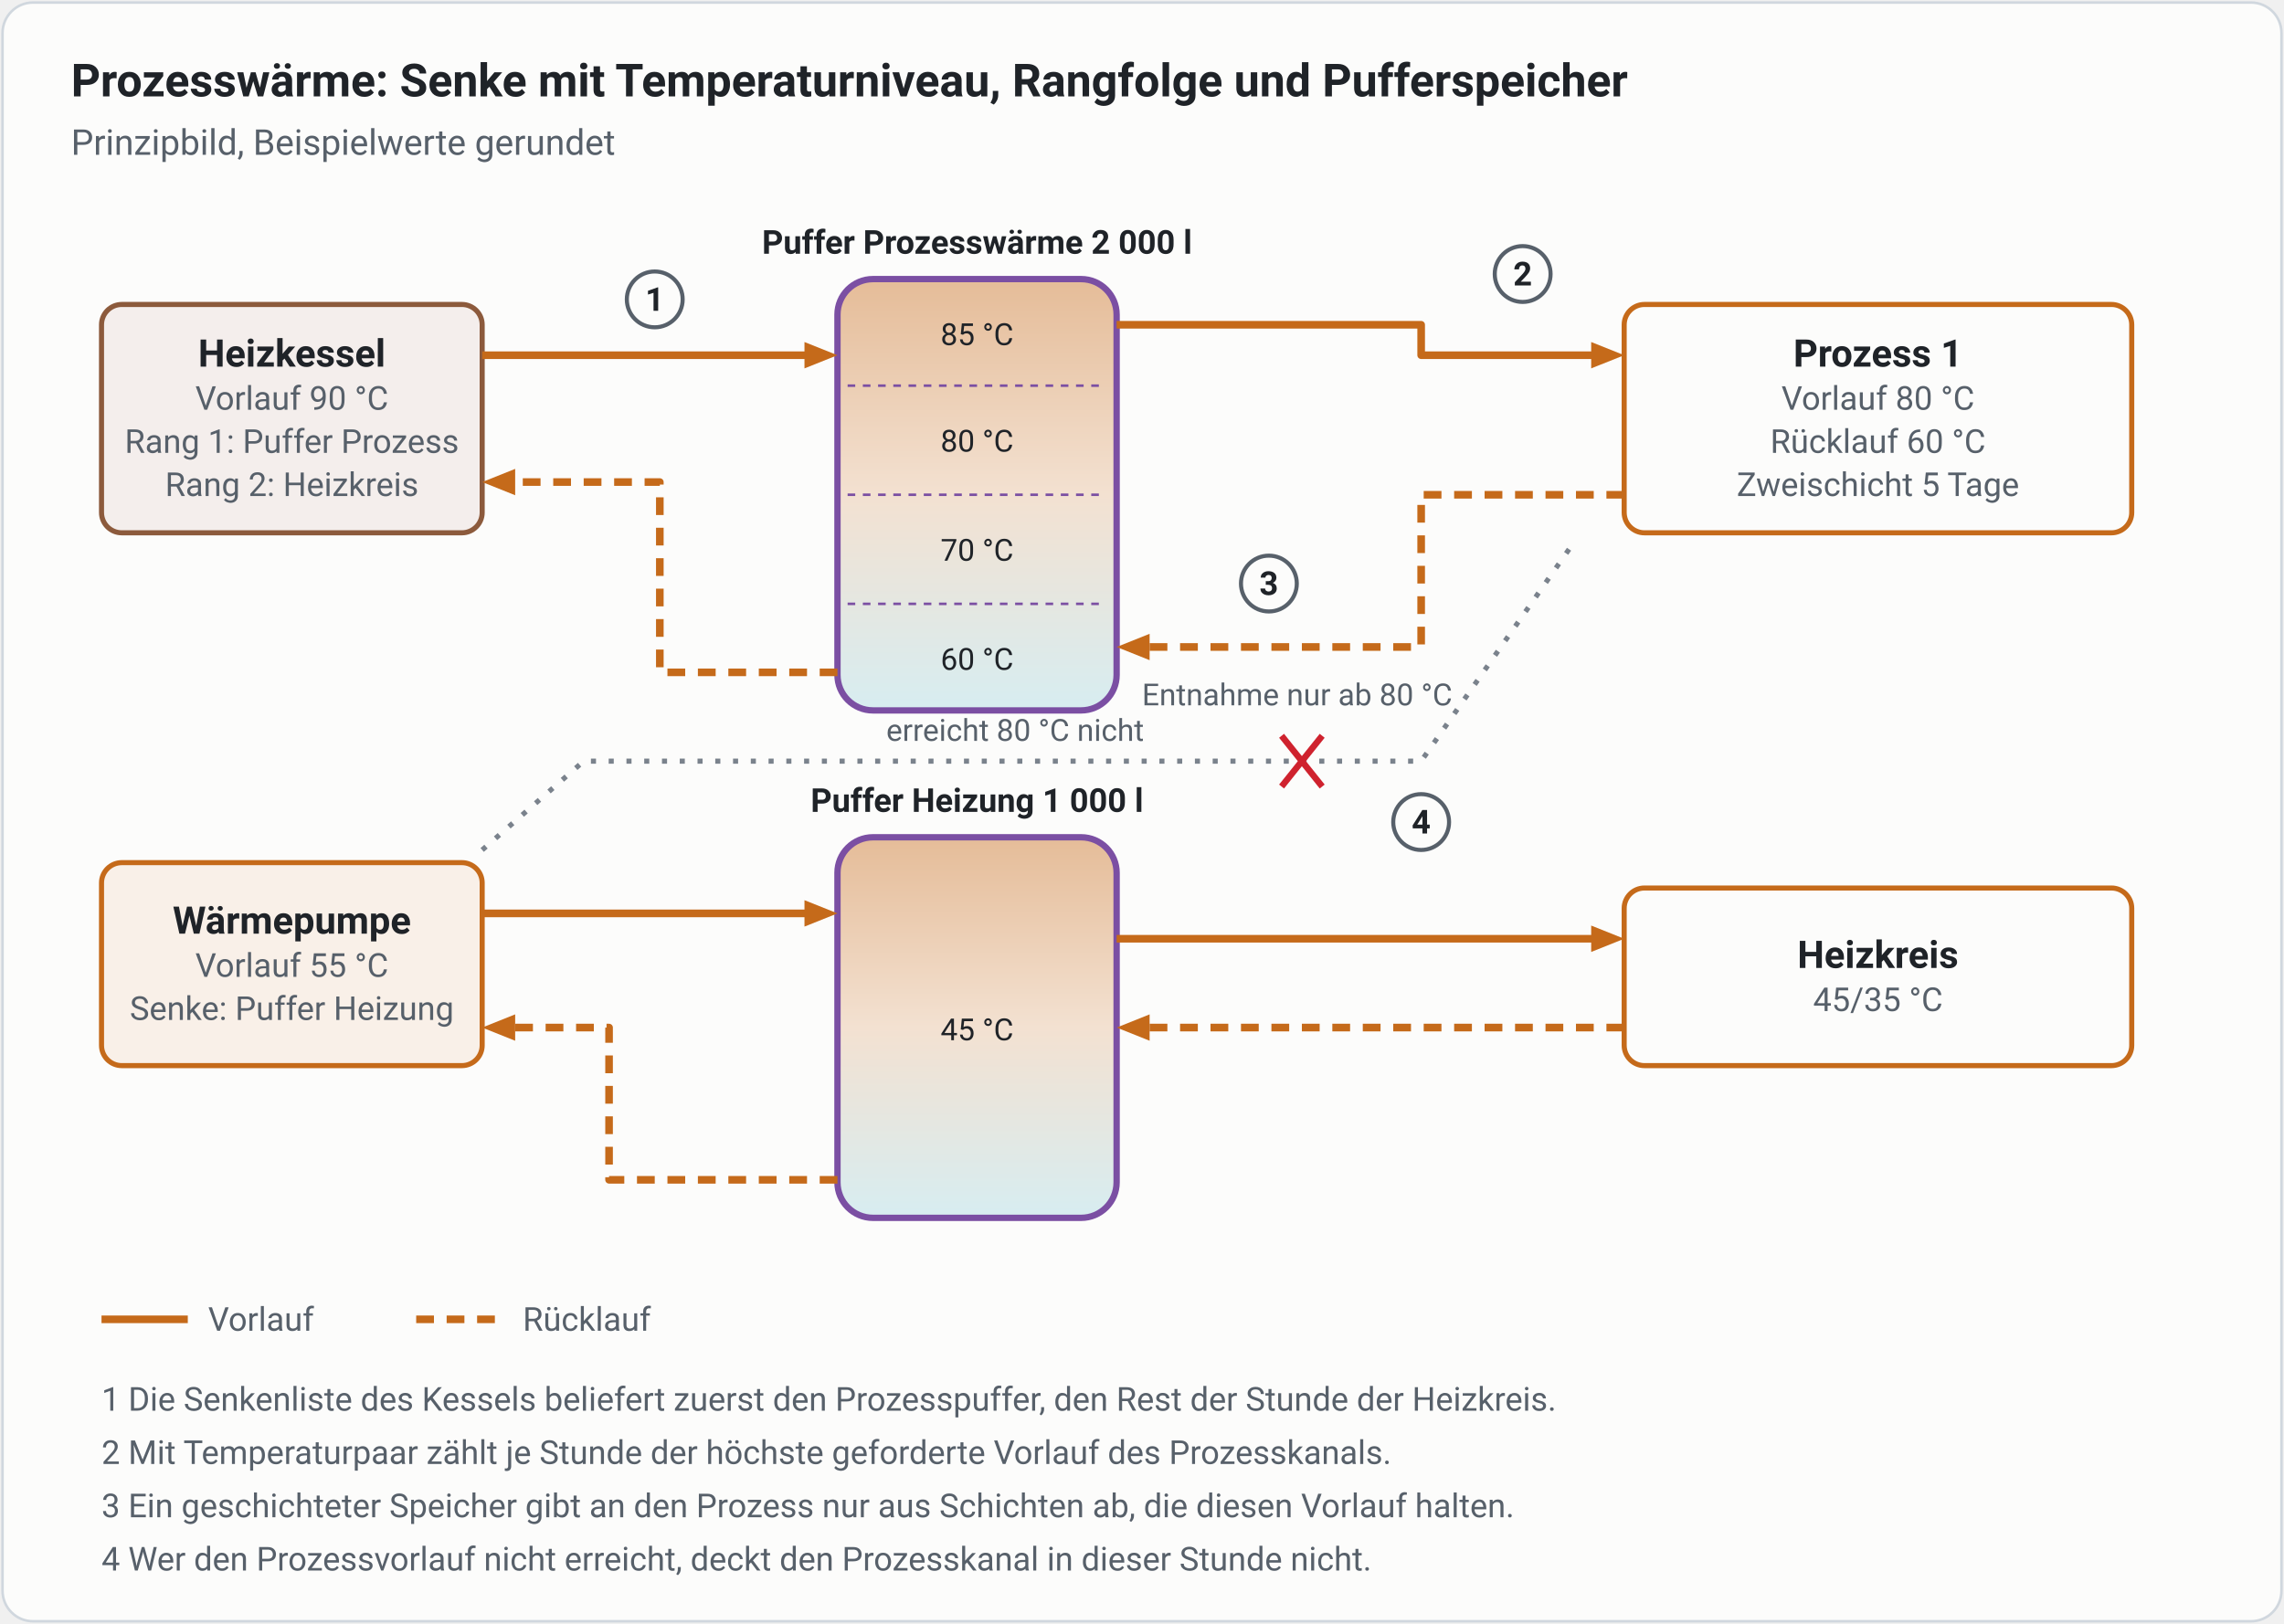
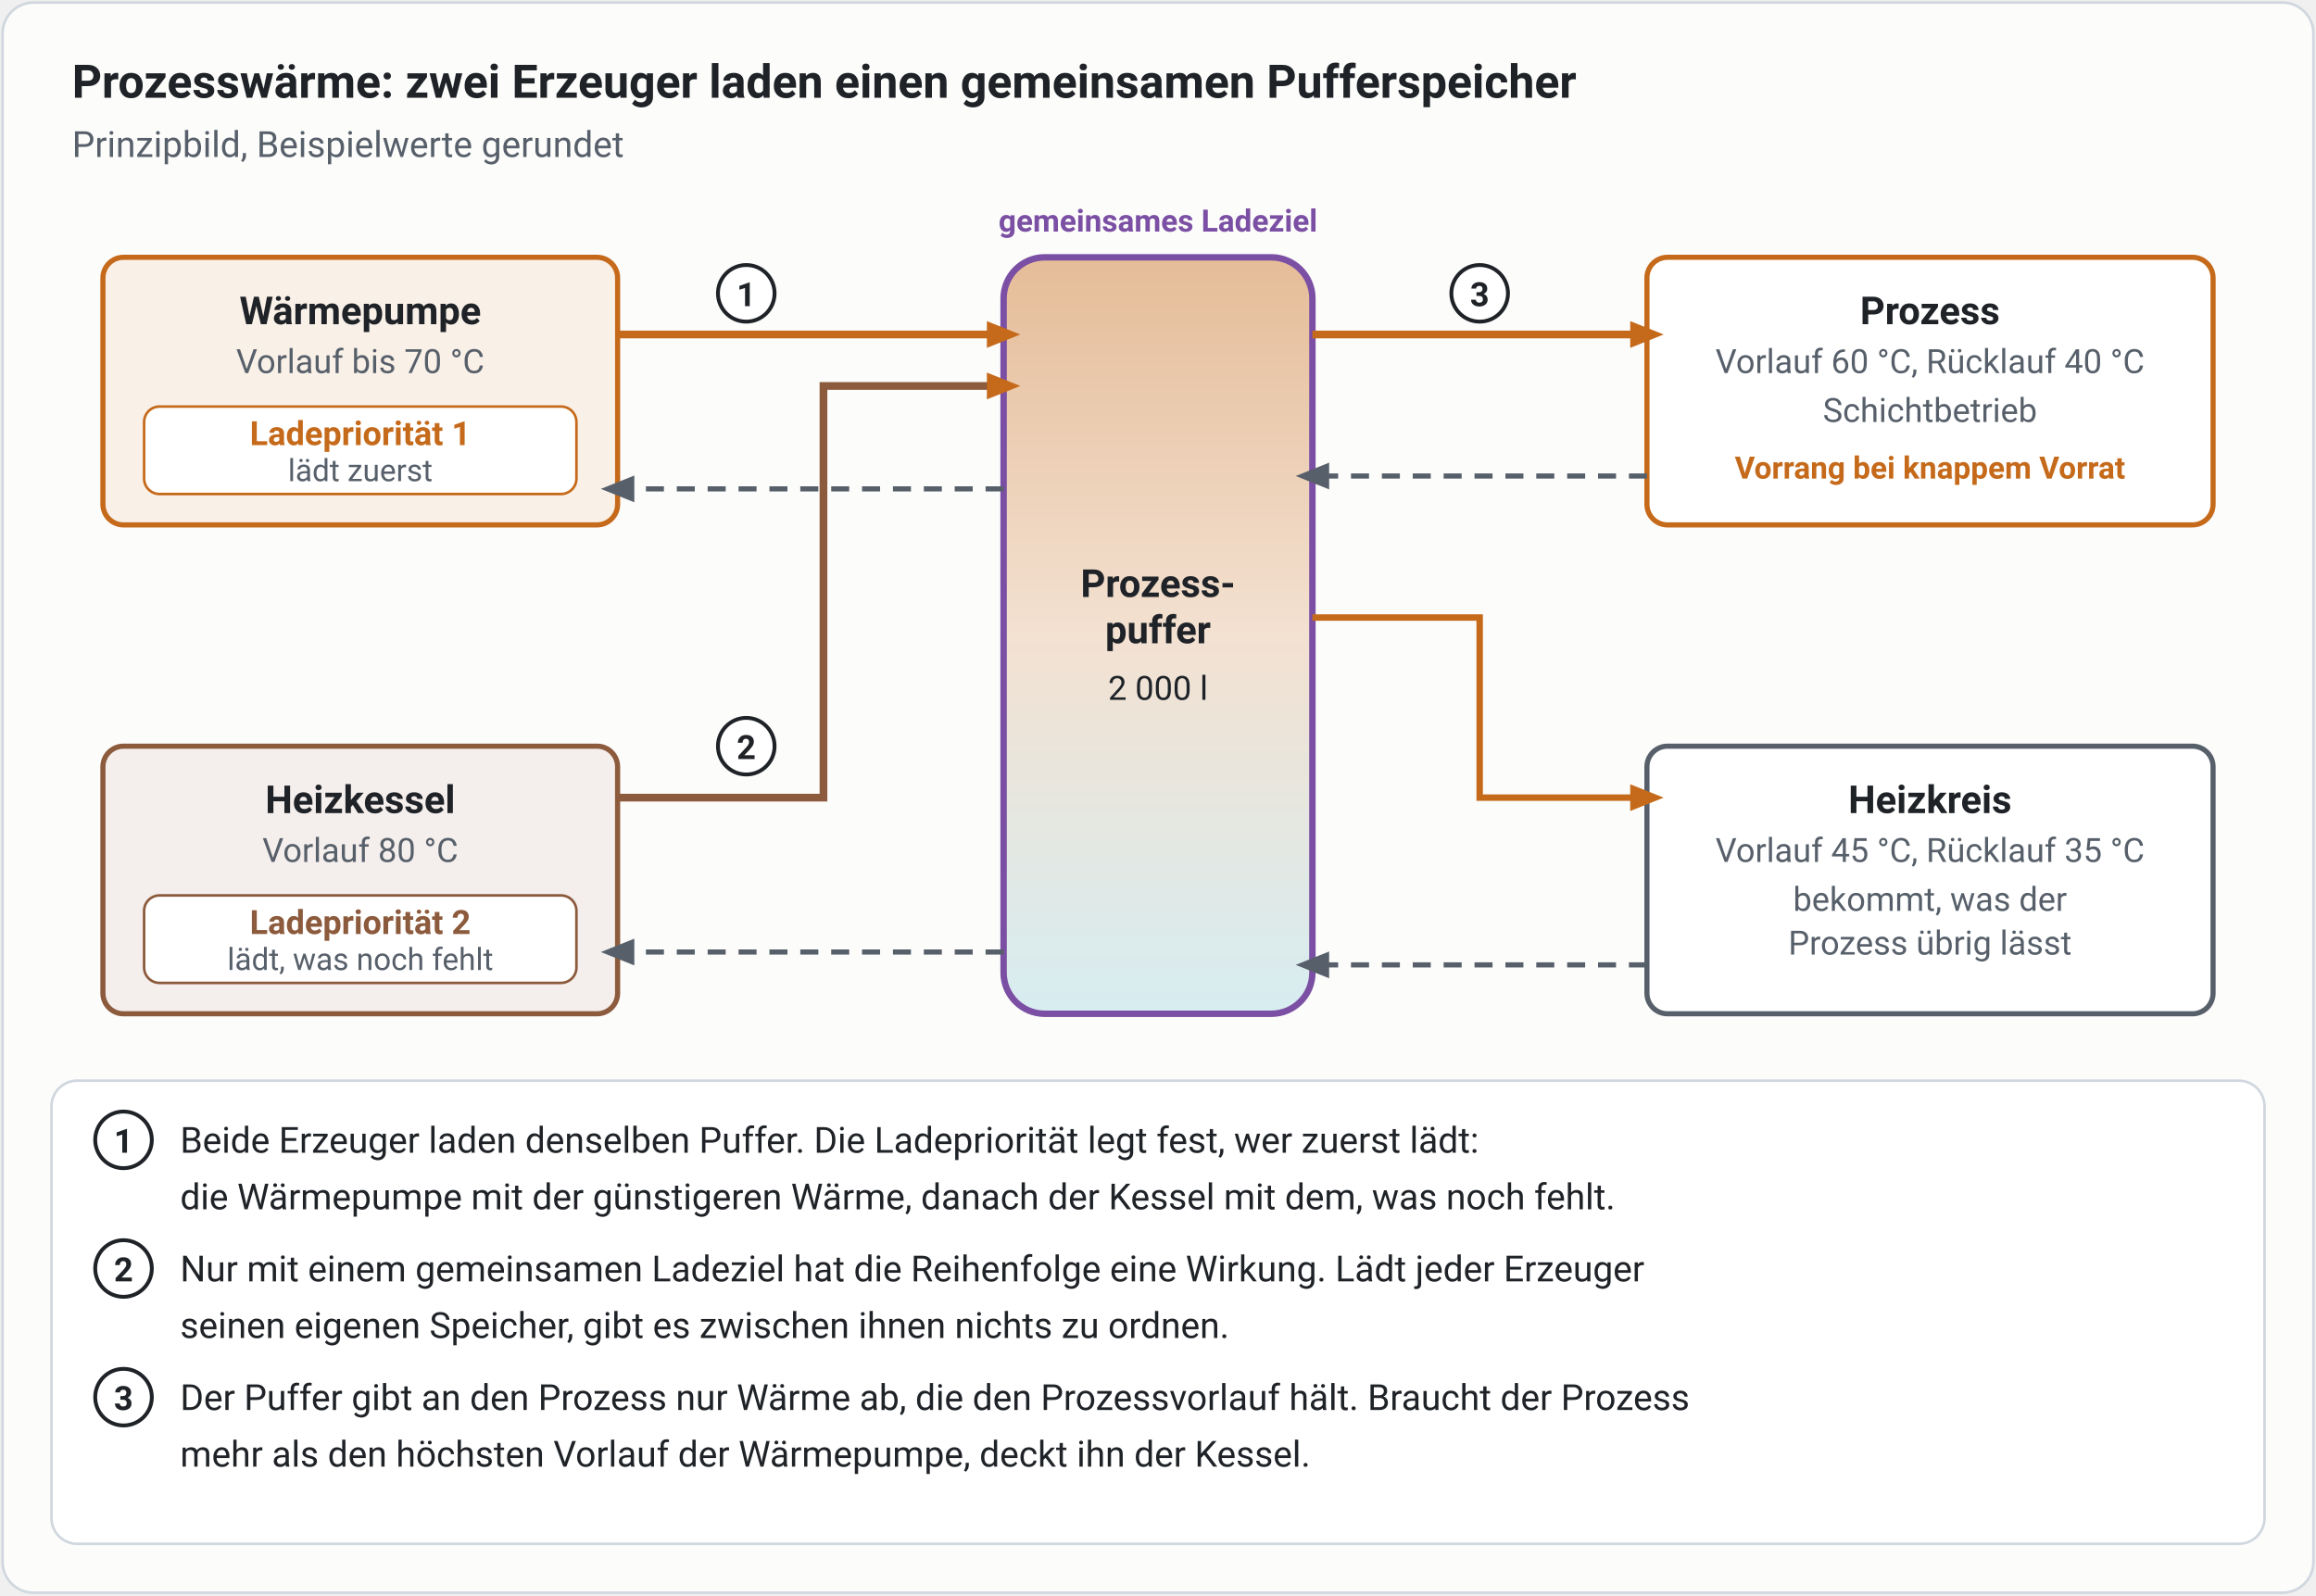
- <svg xmlns="http://www.w3.org/2000/svg" width="900" height="640" viewBox="0 0 900 640" font-family="system-ui, -apple-system, Segoe UI, Roboto, sans-serif">
+ <svg xmlns="http://www.w3.org/2000/svg" width="900" height="620" viewBox="0 0 900 620" font-family="system-ui, -apple-system, Segoe UI, Roboto, sans-serif">
  <defs>
    <linearGradient id="schichtung" x1="0" y1="0" x2="0" y2="1">
      <stop offset="0" stop-color="#e5bc98" />
      <stop offset="0.5" stop-color="#f3e1d1" />
      <stop offset="1" stop-color="#d7edf1" />
    </linearGradient>
    <marker id="pfeil-1" viewBox="0 0 10 10" refX="5" refY="5" markerWidth="13" markerHeight="13" markerUnits="userSpaceOnUse" orient="auto">
      <path d="M0,1 L10,5 L0,9 Z" fill="#c56a1a" />
    </marker>
    <marker id="pfeil-2" viewBox="0 0 10 10" refX="5" refY="5" markerWidth="13" markerHeight="13" markerUnits="userSpaceOnUse" orient="auto">
      <path d="M0,1 L10,5 L0,9 Z" fill="#57606a" />
    </marker>
    <marker id="pfeil-3" viewBox="0 0 10 10" refX="5" refY="5" markerWidth="13" markerHeight="13" markerUnits="userSpaceOnUse" orient="auto">
      <path d="M0,1 L10,5 L0,9 Z" fill="#1f9bb0" />
    </marker>
    <marker id="pfeil-4" viewBox="0 0 10 10" refX="5" refY="5" markerWidth="13" markerHeight="13" markerUnits="userSpaceOnUse" orient="auto">
      <path d="M0,1 L10,5 L0,9 Z" fill="#7b4fa3" />
    </marker>
  </defs>
-   <rect x="1" y="1" width="898" height="638" rx="12" fill="#fcfcfb" stroke="#d0d7de" stroke-width="1" />
-   <text x="28" y="38" font-size="18" fill="#1f2328" text-anchor="start" font-weight="600">Prozesswärme: Senke mit Temperaturniveau, Rangfolge und Pufferspeicher</text>
+   <rect x="1" y="1" width="898" height="618" rx="12" fill="#fcfcfb" stroke="#d0d7de" stroke-width="1" />
+   <text x="28" y="38" font-size="18" fill="#1f2328" text-anchor="start" font-weight="600">Prozesswärme: zwei Erzeuger laden einen gemeinsamen Pufferspeicher</text>
  <text x="28" y="61" font-size="14" fill="#57606a" text-anchor="start">Prinzipbild, Beispielwerte gerundet</text>
-   <rect x="40" y="120" width="150" height="90" rx="8" fill="#f4eeec" stroke="#8c5a3c" stroke-width="2" />
-   <text x="115.0" y="144.5" font-size="15" fill="#1f2328" text-anchor="middle" font-weight="600">Heizkessel</text>
-   <text x="115.0" y="161.5" font-size="13" fill="#57606a" text-anchor="middle">Vorlauf 90 °C</text>
-   <text x="115.0" y="178.5" font-size="13" fill="#57606a" text-anchor="middle">Rang 1: Puffer Prozess</text>
-   <text x="115.0" y="195.5" font-size="13" fill="#57606a" text-anchor="middle">Rang 2: Heizkreis</text>
-   <rect x="40" y="340" width="150" height="80" rx="8" fill="#f9f0e8" stroke="#c56a1a" stroke-width="2" />
-   <text x="115.0" y="368.0" font-size="15" fill="#1f2328" text-anchor="middle" font-weight="600">Wärmepumpe</text>
-   <text x="115.0" y="385.0" font-size="13" fill="#57606a" text-anchor="middle">Vorlauf 55 °C</text>
-   <text x="115.0" y="402.0" font-size="13" fill="#57606a" text-anchor="middle">Senke: Puffer Heizung</text>
-   <rect x="330" y="110" width="110" height="170" rx="14" fill="url(#schichtung)" stroke="#7b4fa3" stroke-width="2.5" />
-   <line x1="334" y1="152" x2="436" y2="152" stroke="#7b4fa3" stroke-width="1" stroke-dasharray="3 3" />
-   <line x1="334" y1="195" x2="436" y2="195" stroke="#7b4fa3" stroke-width="1" stroke-dasharray="3 3" />
-   <line x1="334" y1="238" x2="436" y2="238" stroke="#7b4fa3" stroke-width="1" stroke-dasharray="3 3" />
-   <text x="385.0" y="136" font-size="12" fill="#1f2328" text-anchor="middle">85 °C</text>
-   <text x="385.0" y="178" font-size="12" fill="#1f2328" text-anchor="middle">80 °C</text>
-   <text x="385.0" y="221" font-size="12" fill="#1f2328" text-anchor="middle">70 °C</text>
-   <text x="385.0" y="264" font-size="12" fill="#1f2328" text-anchor="middle">60 °C</text>
-   <text x="385" y="100" font-size="13" fill="#1f2328" text-anchor="middle" font-weight="600">Puffer Prozesswärme 2 000 l</text>
-   <text x="450" y="278" font-size="12" fill="#57606a" text-anchor="start">Entnahme nur ab 80 °C</text>
-   <path d="M190,140 L323.5,140" fill="none" stroke="#c56a1a" stroke-width="3" stroke-linejoin="round" marker-end="url(#pfeil-1)" />
-   <path d="M330,265 L260,265 L260,190 L196.5,190" fill="none" stroke="#c56a1a" stroke-width="3" stroke-linejoin="round" stroke-dasharray="7 5" marker-end="url(#pfeil-1)" />
-   <circle cx="258" cy="118" r="11" fill="#fcfcfb" stroke="#57606a" stroke-width="1.6" />
-   <text x="258" y="122.5" font-size="13" fill="#1f2328" text-anchor="middle" font-weight="600">1</text>
-   <rect x="640" y="120" width="200" height="90" rx="8" fill="#fcfcfb" stroke="#c56a1a" stroke-width="2" />
-   <text x="740.0" y="144.5" font-size="15" fill="#1f2328" text-anchor="middle" font-weight="600">Prozess 1</text>
-   <text x="740.0" y="161.5" font-size="13" fill="#57606a" text-anchor="middle">Vorlauf 80 °C</text>
-   <text x="740.0" y="178.5" font-size="13" fill="#57606a" text-anchor="middle">Rücklauf 60 °C</text>
-   <text x="740.0" y="195.5" font-size="13" fill="#57606a" text-anchor="middle">Zweischicht 5 Tage</text>
-   <path d="M440,128 L560,128 L560,140 L633.5,140" fill="none" stroke="#c56a1a" stroke-width="3" stroke-linejoin="round" marker-end="url(#pfeil-1)" />
-   <path d="M640,195 L560,195 L560,255 L446.5,255" fill="none" stroke="#c56a1a" stroke-width="3" stroke-linejoin="round" stroke-dasharray="7 5" marker-end="url(#pfeil-1)" />
-   <circle cx="600" cy="108" r="11" fill="#fcfcfb" stroke="#57606a" stroke-width="1.6" />
-   <text x="600" y="112.5" font-size="13" fill="#1f2328" text-anchor="middle" font-weight="600">2</text>
-   <circle cx="500" cy="230" r="11" fill="#fcfcfb" stroke="#57606a" stroke-width="1.6" />
-   <text x="500" y="234.5" font-size="13" fill="#1f2328" text-anchor="middle" font-weight="600">3</text>
-   <rect x="330" y="330" width="110" height="150" rx="14" fill="url(#schichtung)" stroke="#7b4fa3" stroke-width="2.5" />
-   <text x="385.0" y="410" font-size="12" fill="#1f2328" text-anchor="middle">45 °C</text>
-   <text x="385" y="320" font-size="13" fill="#1f2328" text-anchor="middle" font-weight="600">Puffer Heizung 1 000 l</text>
-   <path d="M190,360 L323.5,360" fill="none" stroke="#c56a1a" stroke-width="3" stroke-linejoin="round" marker-end="url(#pfeil-1)" />
-   <path d="M330,465 L240,465 L240,405 L196.5,405" fill="none" stroke="#c56a1a" stroke-width="3" stroke-linejoin="round" stroke-dasharray="7 5" marker-end="url(#pfeil-1)" />
-   <rect x="640" y="350" width="200" height="70" rx="8" fill="#fcfcfb" stroke="#c56a1a" stroke-width="2" />
-   <text x="740.0" y="381.5" font-size="15" fill="#1f2328" text-anchor="middle" font-weight="600">Heizkreis</text>
-   <text x="740.0" y="398.5" font-size="13" fill="#57606a" text-anchor="middle">45/35 °C</text>
-   <path d="M440,370 L633.5,370" fill="none" stroke="#c56a1a" stroke-width="3" stroke-linejoin="round" marker-end="url(#pfeil-1)" />
-   <path d="M640,405 L446.5,405" fill="none" stroke="#c56a1a" stroke-width="3" stroke-linejoin="round" stroke-dasharray="7 5" marker-end="url(#pfeil-1)" />
-   <path d="M190,335 L230,300 L560,300 L620,214" fill="none" stroke="#7a828c" stroke-width="2" stroke-dasharray="2 5" />
-   <path d="M505,290 L521,310 M521,290 L505,310" stroke="#cf222e" stroke-width="2.5" />
-   <text x="400" y="292" font-size="12" fill="#57606a" text-anchor="middle">erreicht 80 °C nicht</text>
-   <circle cx="560" cy="324" r="11" fill="#fcfcfb" stroke="#57606a" stroke-width="1.6" />
-   <text x="560" y="328.5" font-size="13" fill="#1f2328" text-anchor="middle" font-weight="600">4</text>
-   <path d="M40,520 L74,520" fill="none" stroke="#c56a1a" stroke-width="3" stroke-linejoin="round" />
-   <text x="82" y="524.5" font-size="13" fill="#57606a" text-anchor="start">Vorlauf</text>
-   <path d="M164,520 L198,520" fill="none" stroke="#c56a1a" stroke-width="3" stroke-linejoin="round" stroke-dasharray="7 5" />
-   <text x="206" y="524.5" font-size="13" fill="#57606a" text-anchor="start">Rücklauf</text>
-   <text x="40" y="556" font-size="13" fill="#57606a" text-anchor="start">1  Die Senkenliste des Kessels beliefert zuerst den Prozesspuffer, den Rest der Stunde der Heizkreis.</text>
-   <text x="40" y="577" font-size="13" fill="#57606a" text-anchor="start">2  Mit Temperaturpaar zählt je Stunde der höchste geforderte Vorlauf des Prozesskanals.</text>
-   <text x="40" y="598" font-size="13" fill="#57606a" text-anchor="start">3  Ein geschichteter Speicher gibt an den Prozess nur aus Schichten ab, die diesen Vorlauf halten.</text>
-   <text x="40" y="619" font-size="13" fill="#57606a" text-anchor="start">4  Wer den Prozessvorlauf nicht erreicht, deckt den Prozesskanal in dieser Stunde nicht.</text>
+   <rect x="40" y="100" width="200" height="104" rx="8" fill="#f9f0e8" stroke="#c56a1a" stroke-width="2" />
+   <text x="140" y="126" font-size="15" fill="#1f2328" text-anchor="middle" font-weight="600">Wärmepumpe</text>
+   <text x="140" y="145" font-size="13" fill="#57606a" text-anchor="middle">Vorlauf bis 70 °C</text>
+   <rect x="56" y="158" width="168" height="34" rx="6" fill="#ffffff" stroke="#c56a1a" />
+   <text x="140" y="173" font-size="13" fill="#c56a1a" text-anchor="middle" font-weight="600">Ladepriorität 1</text>
+   <text x="140" y="187" font-size="12" fill="#57606a" text-anchor="middle">lädt zuerst</text>
+   <rect x="40" y="290" width="200" height="104" rx="8" fill="#f4eeec" stroke="#8c5a3c" stroke-width="2" />
+   <text x="140" y="316" font-size="15" fill="#1f2328" text-anchor="middle" font-weight="600">Heizkessel</text>
+   <text x="140" y="335" font-size="13" fill="#57606a" text-anchor="middle">Vorlauf 80 °C</text>
+   <rect x="56" y="348" width="168" height="34" rx="6" fill="#ffffff" stroke="#8c5a3c" />
+   <text x="140" y="363" font-size="13" fill="#8c5a3c" text-anchor="middle" font-weight="600">Ladepriorität 2</text>
+   <text x="140" y="377" font-size="12" fill="#57606a" text-anchor="middle">lädt, was noch fehlt</text>
+   <rect x="390" y="100" width="120" height="294" rx="16" fill="url(#schichtung)" stroke="#7b4fa3" stroke-width="2.5" />
+   <text x="450" y="232" font-size="15" fill="#1f2328" text-anchor="middle" font-weight="600">Prozess-</text>
+   <text x="450" y="250" font-size="15" fill="#1f2328" text-anchor="middle" font-weight="600">puffer</text>
+   <text x="450" y="272" font-size="13" fill="#1f2328" text-anchor="middle">2 000 l</text>
+   <text x="450" y="90" font-size="12" fill="#7b4fa3" text-anchor="middle" font-weight="600">gemeinsames Ladeziel</text>
+   <path d="M240,130 L390,130" fill="none" stroke="#c56a1a" stroke-width="3" marker-end="url(#pfeil-1)" />
+   <path d="M390,190 L240,190" fill="none" stroke="#57606a" stroke-width="2" stroke-dasharray="7 5" marker-end="url(#pfeil-2)" />
+   <path d="M240,310 L320,310 L320,150 L390,150" fill="none" stroke="#8c5a3c" stroke-width="3" marker-end="url(#pfeil-1)" />
+   <path d="M390,370 L240,370" fill="none" stroke="#57606a" stroke-width="2" stroke-dasharray="7 5" marker-end="url(#pfeil-2)" />
+   <circle cx="290" cy="114" r="11" fill="#ffffff" stroke="#1f2328" stroke-width="1.5" />
+   <text x="290" y="119" font-size="13" fill="#1f2328" text-anchor="middle" font-weight="600">1</text>
+   <rect x="640" y="100" width="220" height="104" rx="8" fill="#ffffff" stroke="#c56a1a" stroke-width="2" />
+   <text x="750" y="126" font-size="15" fill="#1f2328" text-anchor="middle" font-weight="600">Prozess</text>
+   <text x="750" y="145" font-size="13" fill="#57606a" text-anchor="middle">Vorlauf 60 °C, Rücklauf 40 °C</text>
+   <text x="750" y="164" font-size="13" fill="#57606a" text-anchor="middle">Schichtbetrieb</text>
+   <text x="750" y="186" font-size="12" fill="#c56a1a" text-anchor="middle" font-weight="600">Vorrang bei knappem Vorrat</text>
+   <path d="M510,130 L640,130" fill="none" stroke="#c56a1a" stroke-width="3" marker-end="url(#pfeil-1)" />
+   <path d="M640,185 L510,185" fill="none" stroke="#57606a" stroke-width="2" stroke-dasharray="7 5" marker-end="url(#pfeil-2)" />
+   <circle cx="575" cy="114" r="11" fill="#ffffff" stroke="#1f2328" stroke-width="1.5" />
+   <text x="575" y="119" font-size="13" fill="#1f2328" text-anchor="middle" font-weight="600">3</text>
+   <rect x="640" y="290" width="220" height="104" rx="8" fill="#ffffff" stroke="#57606a" stroke-width="2" />
+   <text x="750" y="316" font-size="15" fill="#1f2328" text-anchor="middle" font-weight="600">Heizkreis</text>
+   <text x="750" y="335" font-size="13" fill="#57606a" text-anchor="middle">Vorlauf 45 °C, Rücklauf 35 °C</text>
+   <text x="750" y="354" font-size="13" fill="#57606a" text-anchor="middle">bekommt, was der</text>
+   <text x="750" y="371" font-size="13" fill="#57606a" text-anchor="middle">Prozess übrig lässt</text>
+   <path d="M510,240 L575,240 L575,310 L640,310" fill="none" stroke="#c56a1a" stroke-width="2.5" marker-end="url(#pfeil-1)" />
+   <path d="M640,375 L510,375" fill="none" stroke="#57606a" stroke-width="2" stroke-dasharray="7 5" marker-end="url(#pfeil-2)" />
+   <circle cx="290" cy="290" r="11" fill="#ffffff" stroke="#1f2328" stroke-width="1.5" />
+   <text x="290" y="295" font-size="13" fill="#1f2328" text-anchor="middle" font-weight="600">2</text>
+   <rect x="20" y="420" width="860" height="180" rx="10" fill="#ffffff" stroke="#d0d7de" />
+   <circle cx="48" cy="443" r="11" fill="#ffffff" stroke="#1f2328" stroke-width="1.5" />
+   <text x="48" y="448" font-size="13" fill="#1f2328" text-anchor="middle" font-weight="600">1</text>
+   <text x="70" y="448" font-size="14" fill="#1f2328" text-anchor="start">Beide Erzeuger laden denselben Puffer. Die Ladepriorität legt fest, wer zuerst lädt:</text>
+   <text x="70" y="470" font-size="14" fill="#1f2328" text-anchor="start">die Wärmepumpe mit der günstigeren Wärme, danach der Kessel mit dem, was noch fehlt.</text>
+   <circle cx="48" cy="493" r="11" fill="#ffffff" stroke="#1f2328" stroke-width="1.5" />
+   <text x="48" y="498" font-size="13" fill="#1f2328" text-anchor="middle" font-weight="600">2</text>
+   <text x="70" y="498" font-size="14" fill="#1f2328" text-anchor="start">Nur mit einem gemeinsamen Ladeziel hat die Reihenfolge eine Wirkung. Lädt jeder Erzeuger</text>
+   <text x="70" y="520" font-size="14" fill="#1f2328" text-anchor="start">seinen eigenen Speicher, gibt es zwischen ihnen nichts zu ordnen.</text>
+   <circle cx="48" cy="543" r="11" fill="#ffffff" stroke="#1f2328" stroke-width="1.5" />
+   <text x="48" y="548" font-size="13" fill="#1f2328" text-anchor="middle" font-weight="600">3</text>
+   <text x="70" y="548" font-size="14" fill="#1f2328" text-anchor="start">Der Puffer gibt an den Prozess nur Wärme ab, die den Prozessvorlauf hält. Braucht der Prozess</text>
+   <text x="70" y="570" font-size="14" fill="#1f2328" text-anchor="start">mehr als den höchsten Vorlauf der Wärmepumpe, deckt ihn der Kessel.</text>
</svg>
